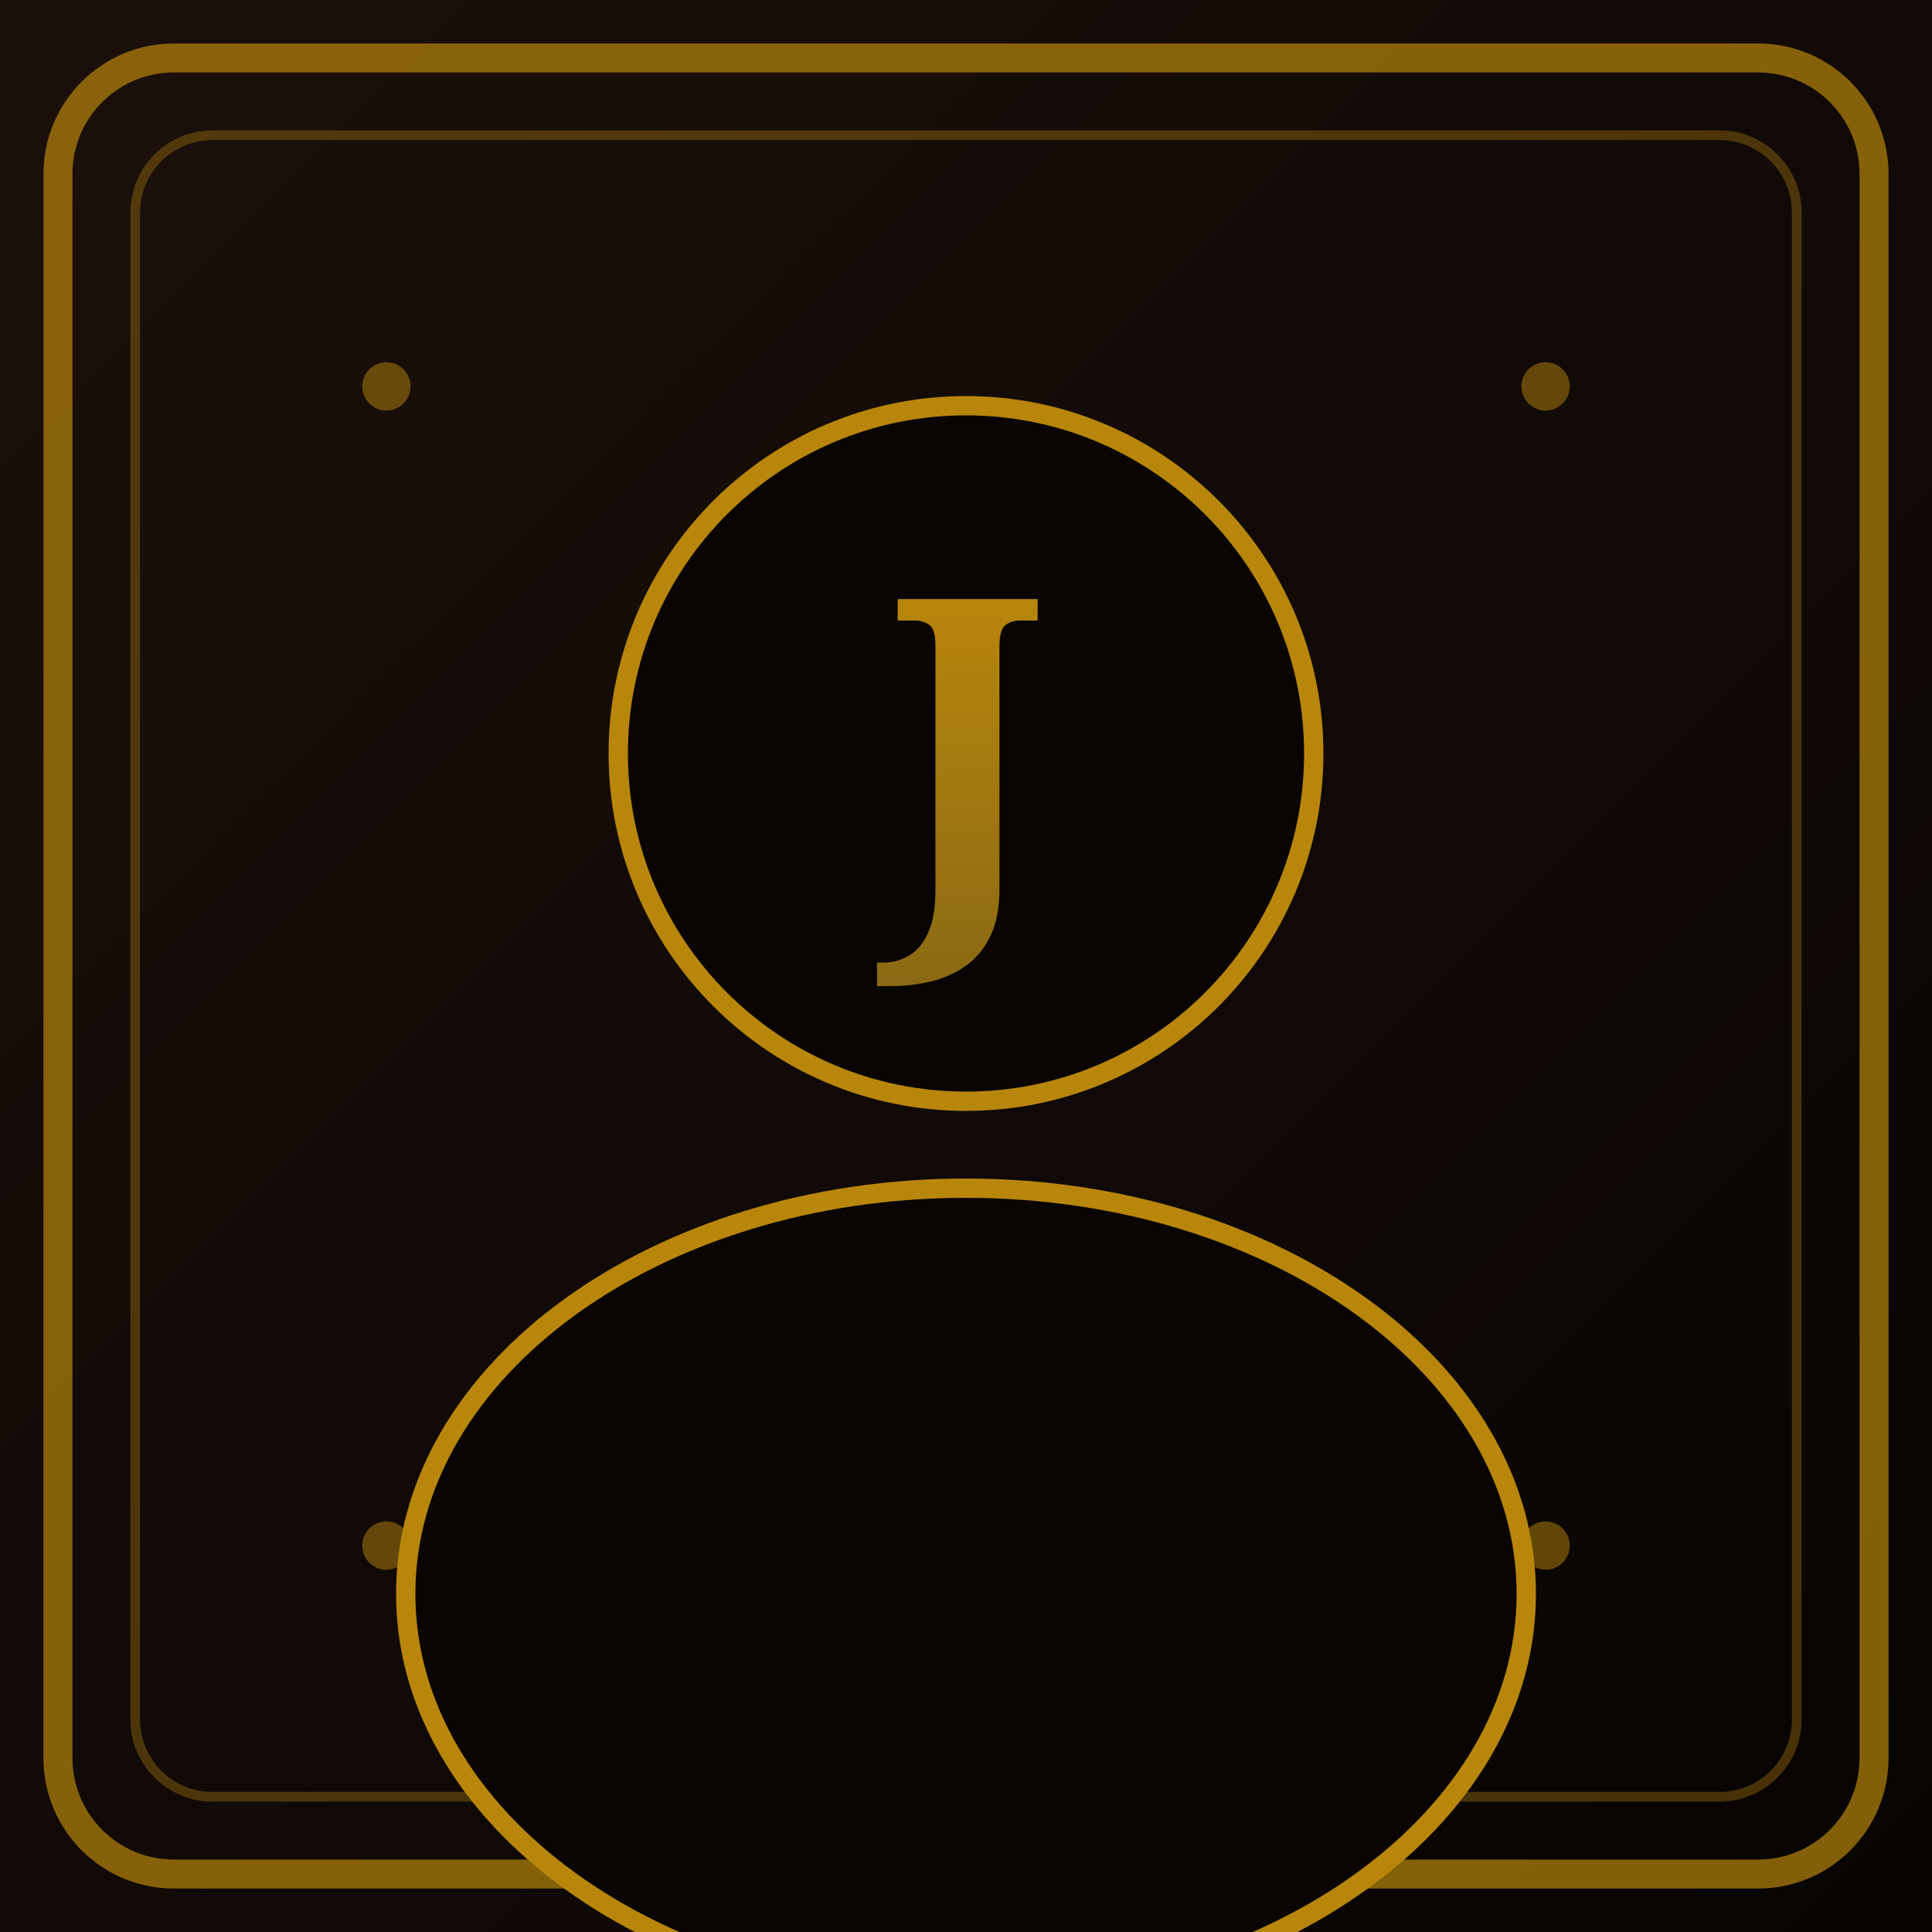
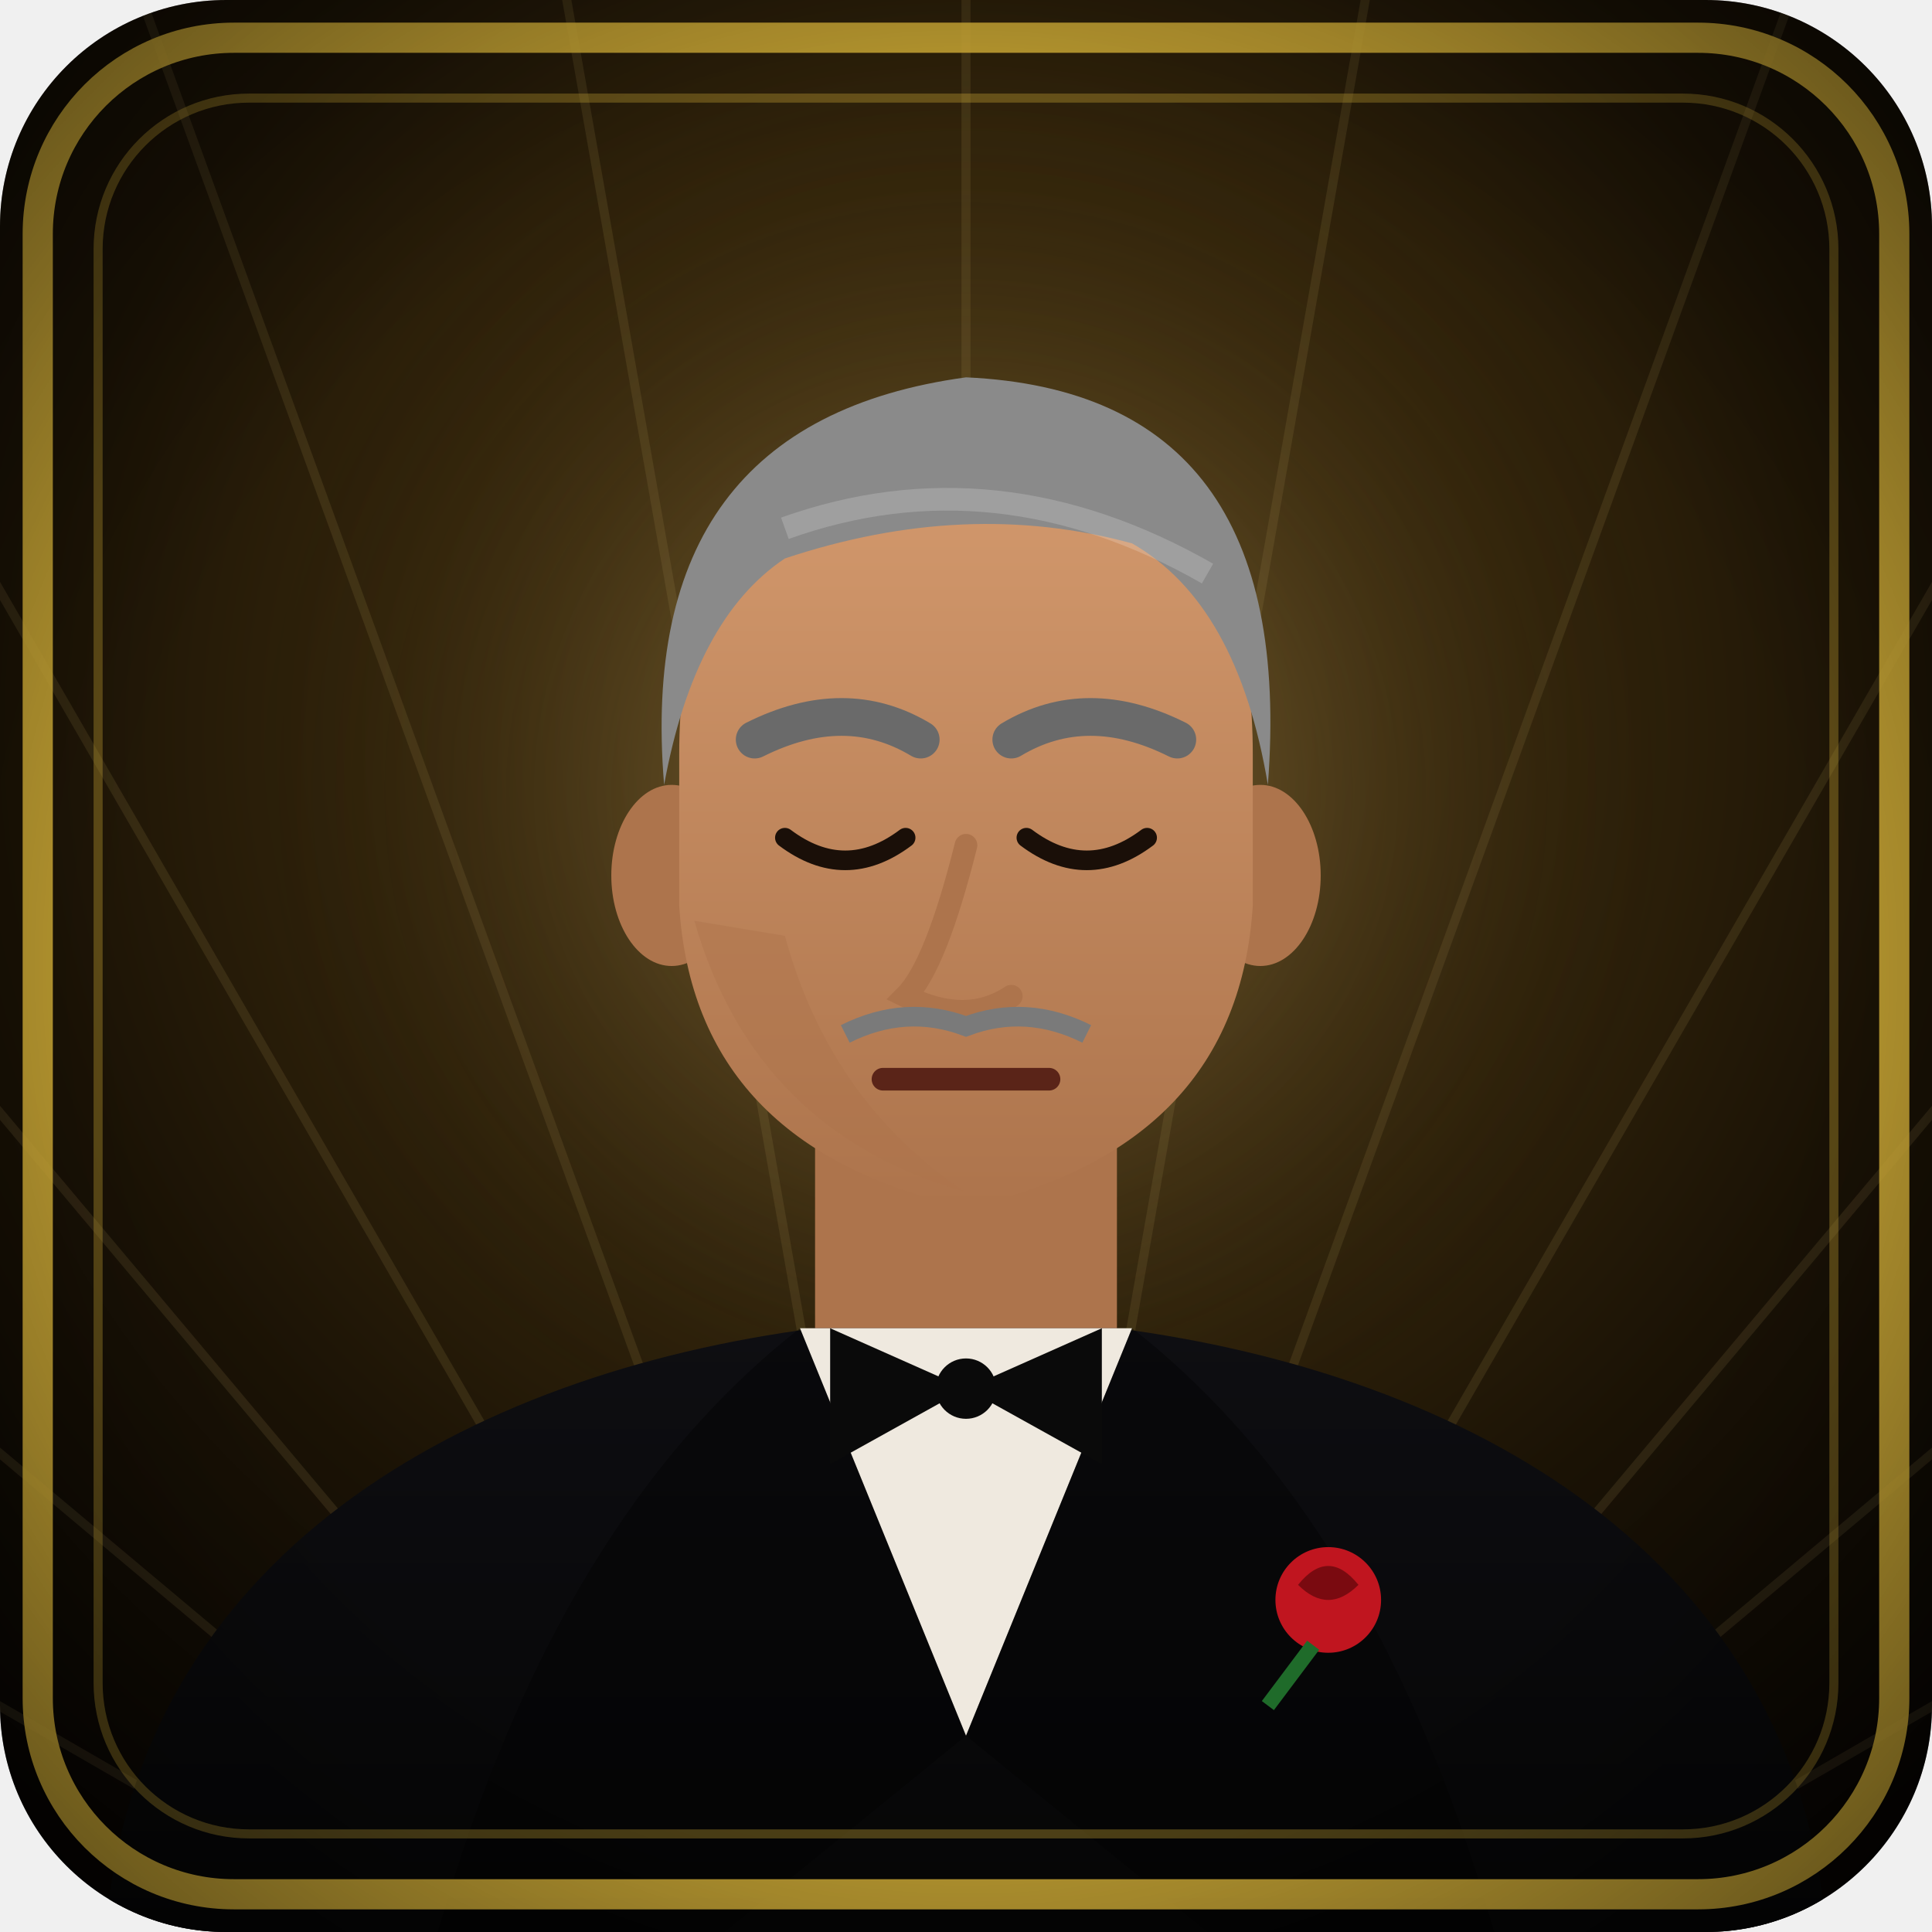
- <svg xmlns="http://www.w3.org/2000/svg" width="200" height="200" viewBox="0 0 200 200">
+ <svg xmlns="http://www.w3.org/2000/svg" viewBox="0 0 256 256" width="256" height="256">
  <defs>
-     <linearGradient id="bg10" x1="0%" y1="0%" x2="100%" y2="100%">
-       <stop offset="0%" style="stop-color:#1c100b" />
-       <stop offset="50%" style="stop-color:#120a07" />
-       <stop offset="100%" style="stop-color:#080402" />
+     <clipPath id="a10clip">
+       <rect width="256" height="256" rx="30" />
+     </clipPath>
+     <radialGradient id="a10bg" cx="50%" cy="38%" r="75%">
+       <stop offset="0" stop-color="#5a4214" />
+       <stop offset="0.65" stop-color="#1a1205" />
+       <stop offset="1" stop-color="#050302" />
+     </radialGradient>
+     <radialGradient id="a10halo" cx="50%" cy="50%" r="50%">
+       <stop offset="0" stop-color="rgba(255,220,150,0.35)" />
+       <stop offset="1" stop-color="rgba(0,0,0,0)" />
+     </radialGradient>
+     <linearGradient id="a10skin" x1="0" y1="0" x2="0" y2="1">
+       <stop offset="0" stop-color="#d49a6e" />
+       <stop offset="1" stop-color="#ad744c" />
    </linearGradient>
-     <linearGradient id="gold10" x1="0%" y1="0%" x2="0%" y2="100%">
-       <stop offset="0%" style="stop-color:#b8860b" />
-       <stop offset="100%" style="stop-color:#8b6914" />
+     <linearGradient id="a10suit" x1="0" y1="0" x2="0" y2="1">
+       <stop offset="0" stop-color="#0e0e12" />
+       <stop offset="1" stop-color="#050505" />
    </linearGradient>
+     <radialGradient id="a10vig" cx="50%" cy="50%" r="72%">
+       <stop offset="0.6" stop-color="rgba(0,0,0,0)" />
+       <stop offset="1" stop-color="rgba(0,0,0,0.55)" />
+     </radialGradient>
  </defs>
-   <rect width="200" height="200" fill="url(#bg10)" />
-   <rect x="6" y="6" width="188" height="188" fill="none" stroke="#b8860b" stroke-width="3" rx="12" opacity="0.7" />
-   <rect x="14" y="14" width="172" height="172" fill="none" stroke="#b8860b" stroke-width="1" rx="8" opacity="0.35" />
-   <circle cx="100" cy="78" r="36" fill="#0a0503" stroke="#b8860b" stroke-width="2" />
-   <ellipse cx="100" cy="165" rx="58" ry="42" fill="#0a0503" stroke="#b8860b" stroke-width="2" />
-   <text x="100" y="92" text-anchor="middle" font-size="42" fill="url(#gold10)" font-family="Georgia, serif" font-weight="bold">J</text>
-   <circle cx="40" cy="40" r="2.5" fill="#b8860b" opacity="0.5" />
-   <circle cx="160" cy="40" r="2.5" fill="#b8860b" opacity="0.5" />
-   <circle cx="40" cy="160" r="2.5" fill="#b8860b" opacity="0.5" />
-   <circle cx="160" cy="160" r="2.5" fill="#b8860b" opacity="0.5" />
+   <g clip-path="url(#a10clip)">
+     <rect width="256" height="256" fill="url(#a10bg)" />
+     <path d="M128 300 L503.877 163.192" stroke="#f3d27a" stroke-width="1.2" opacity="0.10" />
+     <path d="M128 300 L474.41 100" stroke="#f3d27a" stroke-width="1.2" opacity="0.10" />
+     <path d="M128 300 L434.418 42.885" stroke="#f3d27a" stroke-width="1.2" opacity="0.10" />
+     <path d="M128 300 L385.115 -6.418" stroke="#f3d27a" stroke-width="1.2" opacity="0.10" />
+     <path d="M128 300 L328 -46.41" stroke="#f3d27a" stroke-width="1.2" opacity="0.10" />
+     <path d="M128 300 L264.808 -75.877" stroke="#f3d27a" stroke-width="1.2" opacity="0.10" />
+     <path d="M128 300 L197.459 -93.923" stroke="#f3d27a" stroke-width="1.2" opacity="0.10" />
+     <path d="M128 300 L128 -100.0" stroke="#f3d27a" stroke-width="1.2" opacity="0.10" />
+     <path d="M128 300 L58.541 -93.923" stroke="#f3d27a" stroke-width="1.2" opacity="0.10" />
+     <path d="M128 300 L-8.808 -75.877" stroke="#f3d27a" stroke-width="1.2" opacity="0.10" />
+     <path d="M128 300 L-72 -46.41" stroke="#f3d27a" stroke-width="1.2" opacity="0.10" />
+     <path d="M128 300 L-129.115 -6.418" stroke="#f3d27a" stroke-width="1.2" opacity="0.10" />
+     <path d="M128 300 L-178.418 42.885" stroke="#f3d27a" stroke-width="1.2" opacity="0.10" />
+     <path d="M128 300 L-218.41 100" stroke="#f3d27a" stroke-width="1.2" opacity="0.10" />
+     <path d="M128 300 L-247.877 163.192" stroke="#f3d27a" stroke-width="1.2" opacity="0.10" />
+     <circle cx="128" cy="105" r="95" fill="url(#a10halo)" />
+     <path d="M108 140 L108 182 Q128 194 148 182 L148 140 Z" fill="#ad744c" />
+     <path d="M14 256 C18 206 62 182 108 176 L148 176 C194 182 238 206 242 256 Z" fill="url(#a10suit)" />
+     <path d="M106 176 L128 230 L150 176 Z" fill="#efe9df" />
+     <path d="M106 176 L128 230 L96 256 L58 256 C70 214 88 190 106 176 Z" fill="#000" opacity="0.35" />
+     <path d="M150 176 L128 230 L160 256 L198 256 C186 214 168 190 150 176 Z" fill="#000" opacity="0.35" />
+     <path d="M128 184 L110 176 L110 194 Z M128 184 L146 176 L146 194 Z" fill="#0a0a0a" />
+     <circle cx="128" cy="184" r="4" fill="#0a0a0a" />
+     <g transform="translate(176 212)">
+       <circle r="7" fill="#c0151f" />
+       <path d="M-4 -2 Q0 -7 4 -2 Q0 2 -4 -2" fill="#7a0a10" />
+       <path d="M-2 6 L-8 14" stroke="#1f6b2a" stroke-width="2" />
+     </g>
+     <ellipse cx="89" cy="116" rx="8" ry="12" fill="#ad744c" />
+     <ellipse cx="167" cy="116" rx="8" ry="12" fill="#ad744c" />
+     <path d="M90 100 Q90 58 128 58 Q166 58 166 100 L166 120 Q164 152 128 160 Q92 152 90 120 Z" fill="url(#a10skin)" />
+     <path d="M92 122 Q100 150 128 158 Q110 146 104 124 Z" fill="#ad744c" opacity="0.45" />
+     <path d="M104 111 Q112 117 120 111" stroke="#1a0f08" stroke-width="2.6" fill="none" stroke-linecap="round" />
+     <path d="M136 111 Q144 117 152 111" stroke="#1a0f08" stroke-width="2.6" fill="none" stroke-linecap="round" />
+     <path d="M100 98 Q112 92 122 98" stroke="#6a6a6a" stroke-width="5" fill="none" stroke-linecap="round" />
+     <path d="M134 98 Q144 92 156 98" stroke="#6a6a6a" stroke-width="5" fill="none" stroke-linecap="round" />
+     <path d="M128 112 Q124 128 120 132 Q128 136 134 132" stroke="#ad744c" stroke-width="3" fill="none" stroke-linecap="round" />
+     <path d="M117 143 L139 143" stroke="#5a2418" stroke-width="3" stroke-linecap="round" />
+     <path d="M112 137 Q120 133 128 136 Q136 133 144 137" stroke="#7a7a7a" stroke-width="2.6" fill="none" />
+     <path d="M88 104 Q84 56 128 50 Q172 52 168 104 Q164 80 150 72 Q128 66 104 74 Q92 82 88 104 Z" fill="#8a8a8a" />
+     <path d="M104 70 Q132 60 160 76" stroke="#fff" stroke-opacity="0.18" stroke-width="3" fill="none" />
+     <rect x="5" y="5" width="246" height="246" rx="26" fill="none" stroke="#d4af37" stroke-width="4" opacity="0.85" />
+     <rect x="13" y="13" width="230" height="230" rx="20" fill="none" stroke="#d4af37" stroke-width="1.2" opacity="0.35" />
+     <rect width="256" height="256" rx="30" fill="url(#a10vig)" />
+   </g>
</svg>
